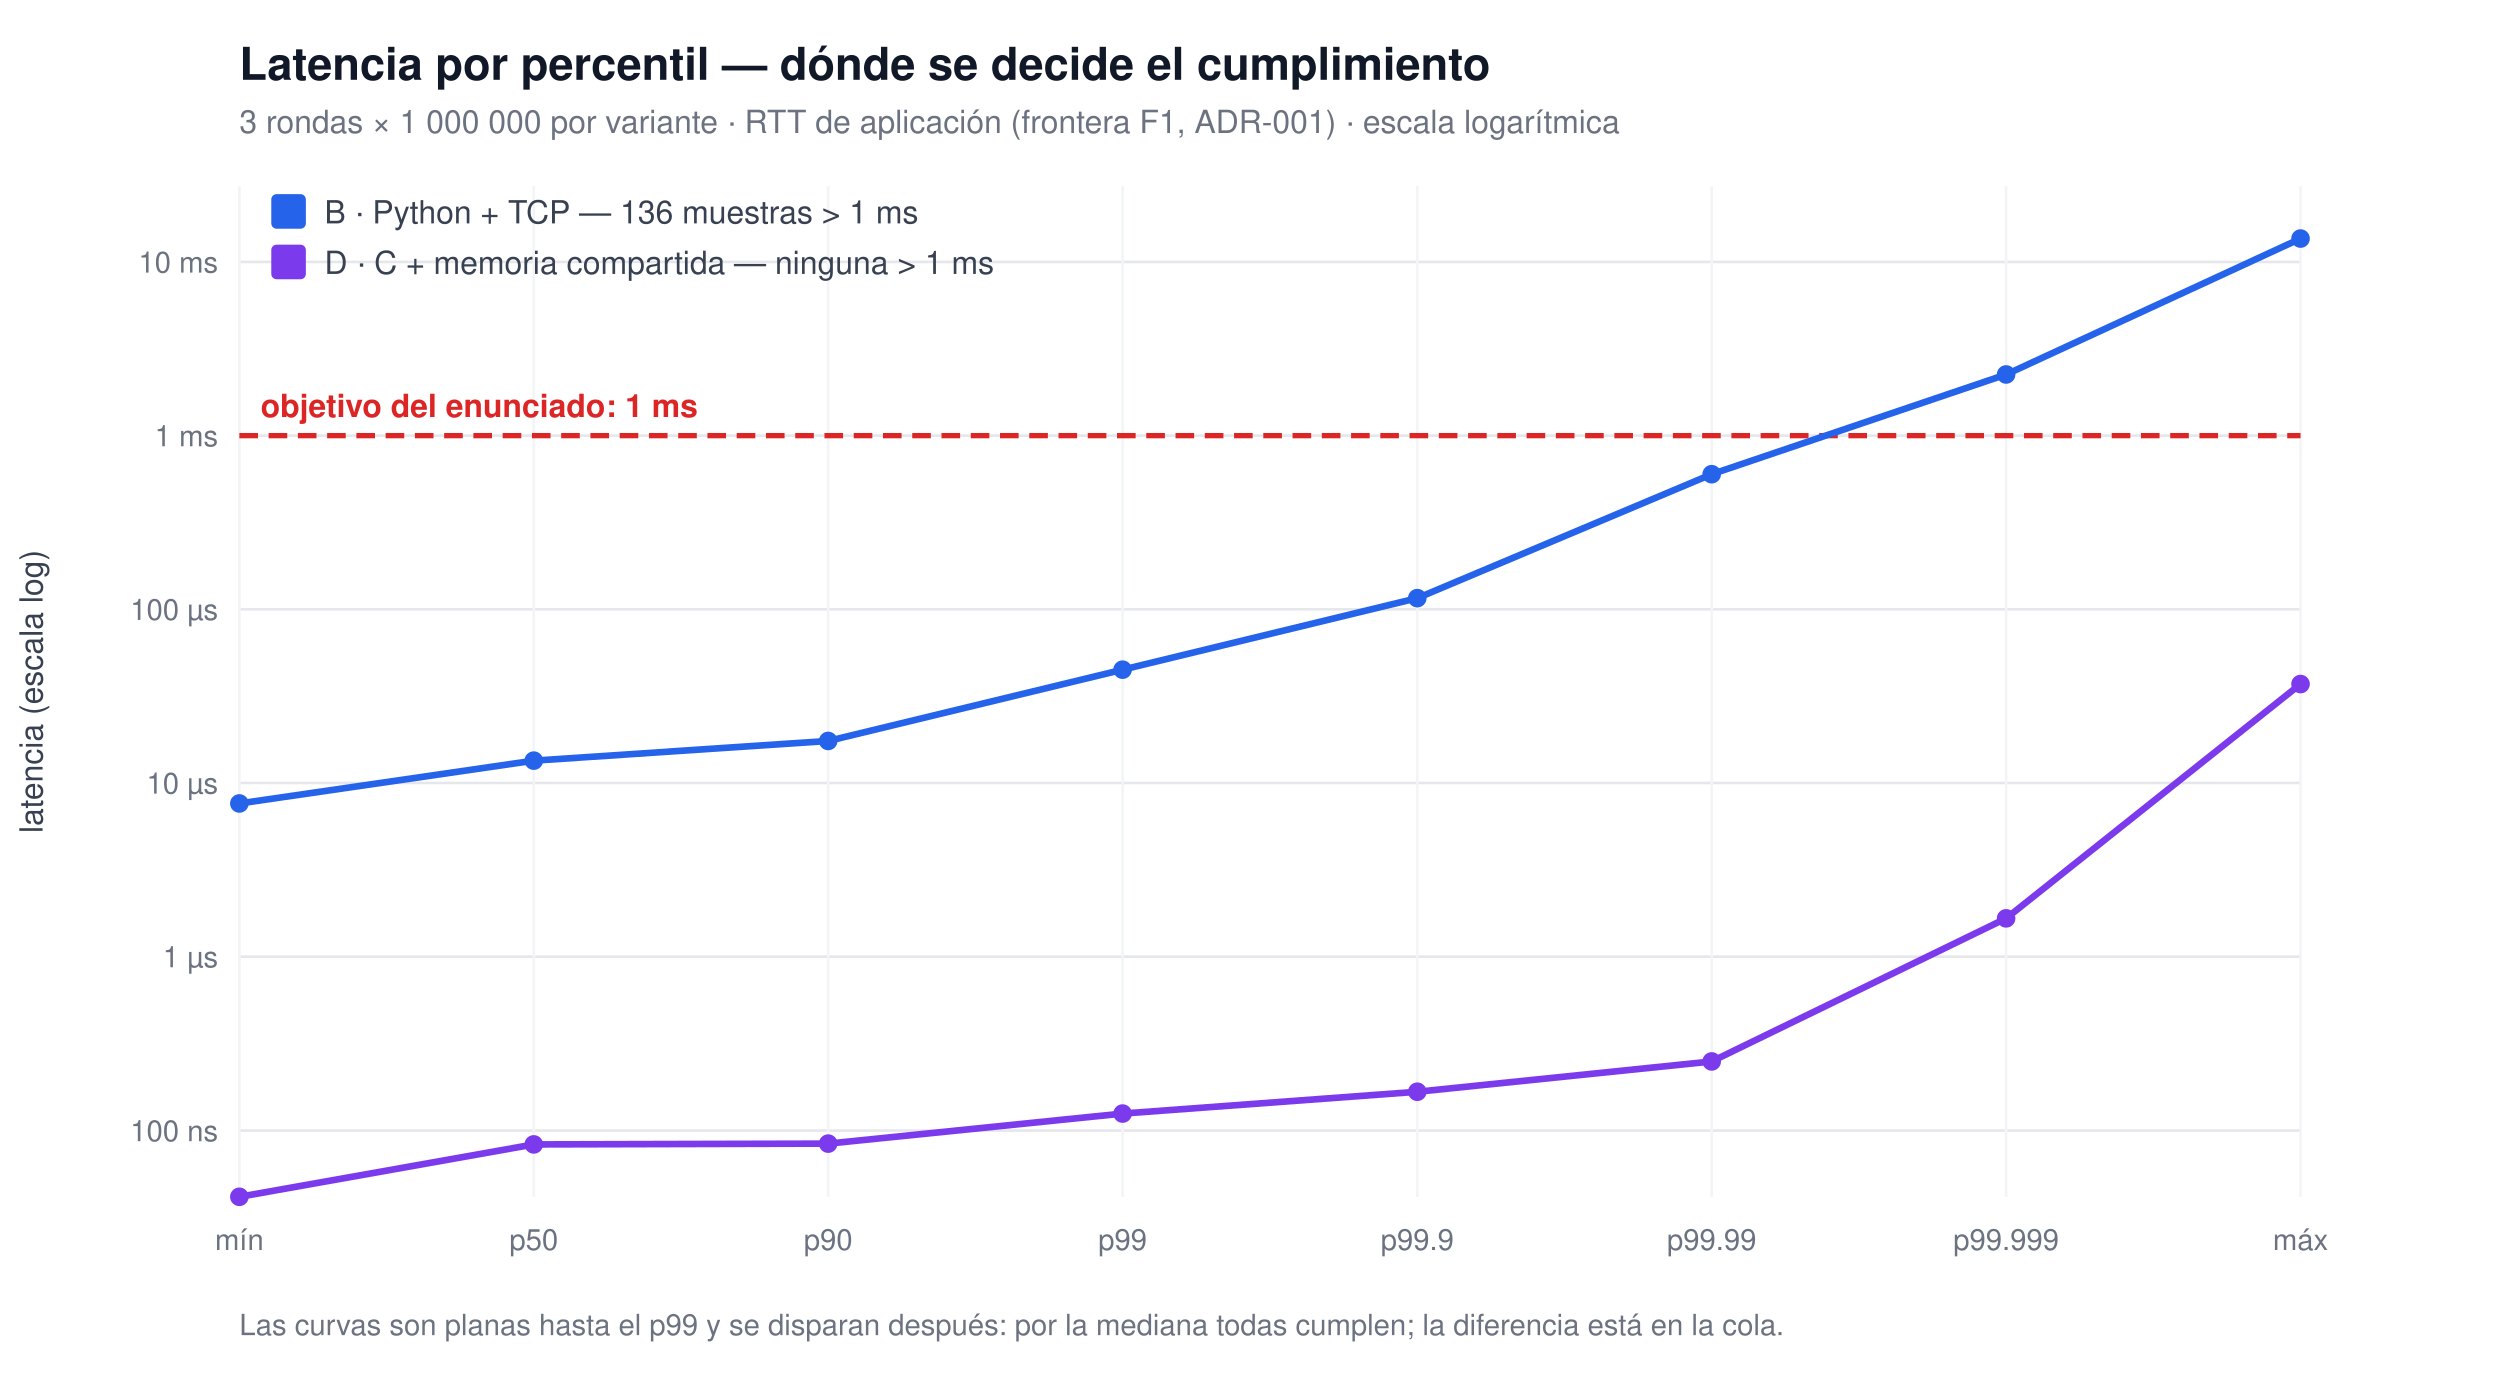
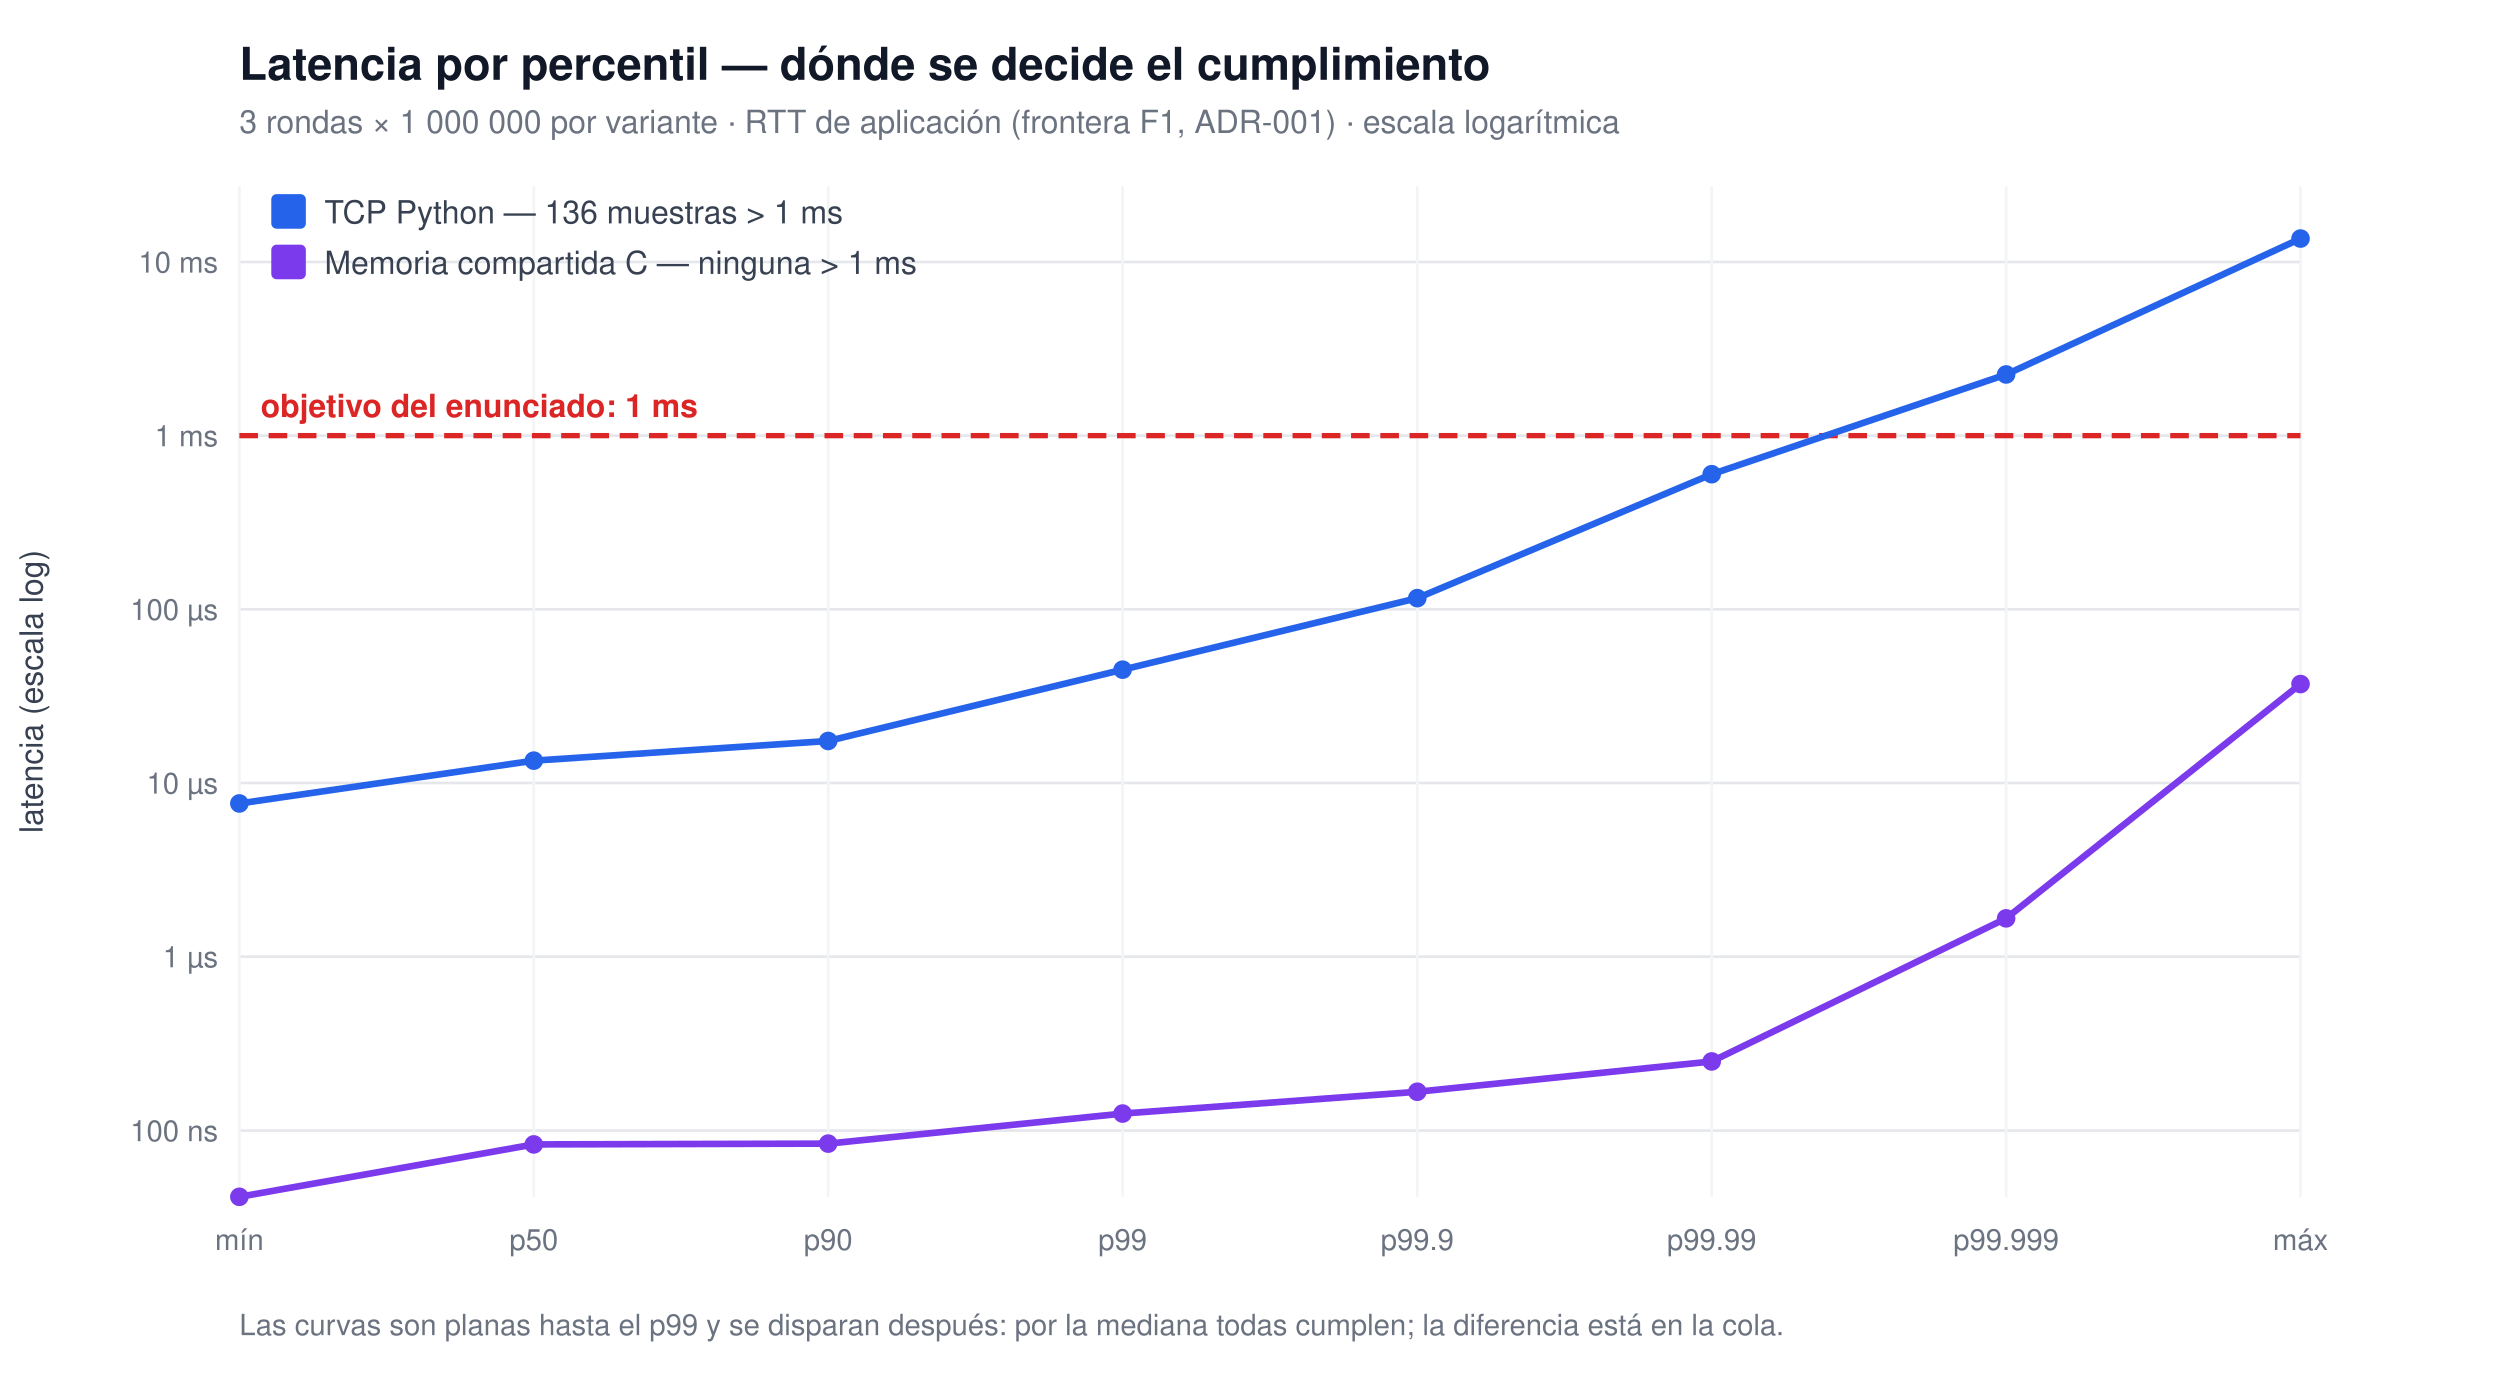
<svg xmlns="http://www.w3.org/2000/svg" width="940" height="520" viewBox="0 0 940 520" font-family="-apple-system,Segoe UI,Helvetica,Arial,sans-serif">
  <rect width="940" height="520" fill="#ffffff" />
  <text x="90" y="30" font-size="17" font-weight="600" fill="#111827">Latencia por percentil — dónde se decide el cumplimiento</text>
  <text x="90" y="50" font-size="12" fill="#6b7280">3 rondas × 1 000 000 por variante · RTT de aplicación (frontera F1, ADR-001) · escala logarítmica</text>
  <line x1="90" y1="425.1" x2="865" y2="425.1" stroke="#e5e7eb" stroke-width="1" />
  <text x="82" y="429.1" font-size="11" fill="#6b7280" text-anchor="end">100 ns</text>
  <line x1="90" y1="359.7" x2="865" y2="359.7" stroke="#e5e7eb" stroke-width="1" />
  <text x="82" y="363.7" font-size="11" fill="#6b7280" text-anchor="end">1 µs</text>
  <line x1="90" y1="294.4" x2="865" y2="294.4" stroke="#e5e7eb" stroke-width="1" />
  <text x="82" y="298.4" font-size="11" fill="#6b7280" text-anchor="end">10 µs</text>
  <line x1="90" y1="229.1" x2="865" y2="229.1" stroke="#e5e7eb" stroke-width="1" />
  <text x="82" y="233.1" font-size="11" fill="#6b7280" text-anchor="end">100 µs</text>
  <line x1="90" y1="163.8" x2="865" y2="163.8" stroke="#e5e7eb" stroke-width="1" />
  <text x="82" y="167.8" font-size="11" fill="#6b7280" text-anchor="end">1 ms</text>
  <line x1="90" y1="98.5" x2="865" y2="98.5" stroke="#e5e7eb" stroke-width="1" />
  <text x="82" y="102.5" font-size="11" fill="#6b7280" text-anchor="end">10 ms</text>
  <text x="16" y="260" font-size="12" fill="#374151" text-anchor="middle" transform="rotate(-90 16 260)">latencia (escala log)</text>
  <line x1="90.0" y1="70" x2="90.0" y2="450" stroke="#f3f4f6" stroke-width="1" />
  <text x="90.0" y="470" font-size="11" fill="#6b7280" text-anchor="middle">mín</text>
  <line x1="200.7" y1="70" x2="200.7" y2="450" stroke="#f3f4f6" stroke-width="1" />
  <text x="200.7" y="470" font-size="11" fill="#6b7280" text-anchor="middle">p50</text>
  <line x1="311.4" y1="70" x2="311.4" y2="450" stroke="#f3f4f6" stroke-width="1" />
  <text x="311.4" y="470" font-size="11" fill="#6b7280" text-anchor="middle">p90</text>
  <line x1="422.1" y1="70" x2="422.1" y2="450" stroke="#f3f4f6" stroke-width="1" />
  <text x="422.1" y="470" font-size="11" fill="#6b7280" text-anchor="middle">p99</text>
  <line x1="532.9" y1="70" x2="532.9" y2="450" stroke="#f3f4f6" stroke-width="1" />
  <text x="532.9" y="470" font-size="11" fill="#6b7280" text-anchor="middle">p99.9</text>
  <line x1="643.6" y1="70" x2="643.6" y2="450" stroke="#f3f4f6" stroke-width="1" />
  <text x="643.6" y="470" font-size="11" fill="#6b7280" text-anchor="middle">p99.99</text>
  <line x1="754.3" y1="70" x2="754.3" y2="450" stroke="#f3f4f6" stroke-width="1" />
  <text x="754.3" y="470" font-size="11" fill="#6b7280" text-anchor="middle">p99.999</text>
  <line x1="865.0" y1="70" x2="865.0" y2="450" stroke="#f3f4f6" stroke-width="1" />
  <text x="865.0" y="470" font-size="11" fill="#6b7280" text-anchor="middle">máx</text>
  <line x1="90" y1="163.8" x2="865" y2="163.8" stroke="#dc2626" stroke-width="2" stroke-dasharray="7,4" />
  <text x="98" y="156.8" font-size="12" font-weight="600" fill="#dc2626">objetivo del enunciado: 1 ms</text>
  <polyline points="90.0,302.1 200.7,286.0 311.4,278.6 422.1,251.8 532.9,224.9 643.6,178.3 754.3,140.8 865.0,89.7" fill="none" stroke="#2563eb" stroke-width="2.5" stroke-linejoin="round" />
  <circle cx="90.0" cy="302.1" r="3.5" fill="#2563eb" />
  <circle cx="200.7" cy="286.0" r="3.5" fill="#2563eb" />
  <circle cx="311.4" cy="278.6" r="3.5" fill="#2563eb" />
  <circle cx="422.1" cy="251.8" r="3.5" fill="#2563eb" />
  <circle cx="532.9" cy="224.9" r="3.5" fill="#2563eb" />
  <circle cx="643.6" cy="178.3" r="3.5" fill="#2563eb" />
  <circle cx="754.3" cy="140.8" r="3.5" fill="#2563eb" />
  <circle cx="865.0" cy="89.7" r="3.5" fill="#2563eb" />
  <polyline points="90.0,450.0 200.7,430.3 311.4,430.0 422.1,418.7 532.9,410.5 643.6,399.1 754.3,345.3 865.0,257.2" fill="none" stroke="#7c3aed" stroke-width="2.5" stroke-linejoin="round" />
  <circle cx="90.0" cy="450.0" r="3.5" fill="#7c3aed" />
  <circle cx="200.7" cy="430.3" r="3.5" fill="#7c3aed" />
  <circle cx="311.4" cy="430.0" r="3.5" fill="#7c3aed" />
  <circle cx="422.1" cy="418.7" r="3.5" fill="#7c3aed" />
  <circle cx="532.9" cy="410.5" r="3.5" fill="#7c3aed" />
  <circle cx="643.6" cy="399.1" r="3.5" fill="#7c3aed" />
  <circle cx="754.3" cy="345.3" r="3.5" fill="#7c3aed" />
  <circle cx="865.0" cy="257.2" r="3.5" fill="#7c3aed" />
  <rect x="102" y="73" width="13" height="13" rx="2" fill="#2563eb" />
-   <text x="122" y="84" font-size="12" fill="#374151">B · Python + TCP — 136 muestras &gt; 1 ms</text>
+   <text x="122" y="84" font-size="12" fill="#374151">TCP Python — 136 muestras &gt; 1 ms</text>
  <rect x="102" y="92" width="13" height="13" rx="2" fill="#7c3aed" />
-   <text x="122" y="103" font-size="12" fill="#374151">D · C + memoria compartida — ninguna &gt; 1 ms</text>
+   <text x="122" y="103" font-size="12" fill="#374151">Memoria compartida C — ninguna &gt; 1 ms</text>
  <text x="90" y="502" font-size="11" fill="#6b7280">Las curvas son planas hasta el p99 y se disparan después: por la mediana todas cumplen; la diferencia está en la cola.</text>
</svg>
